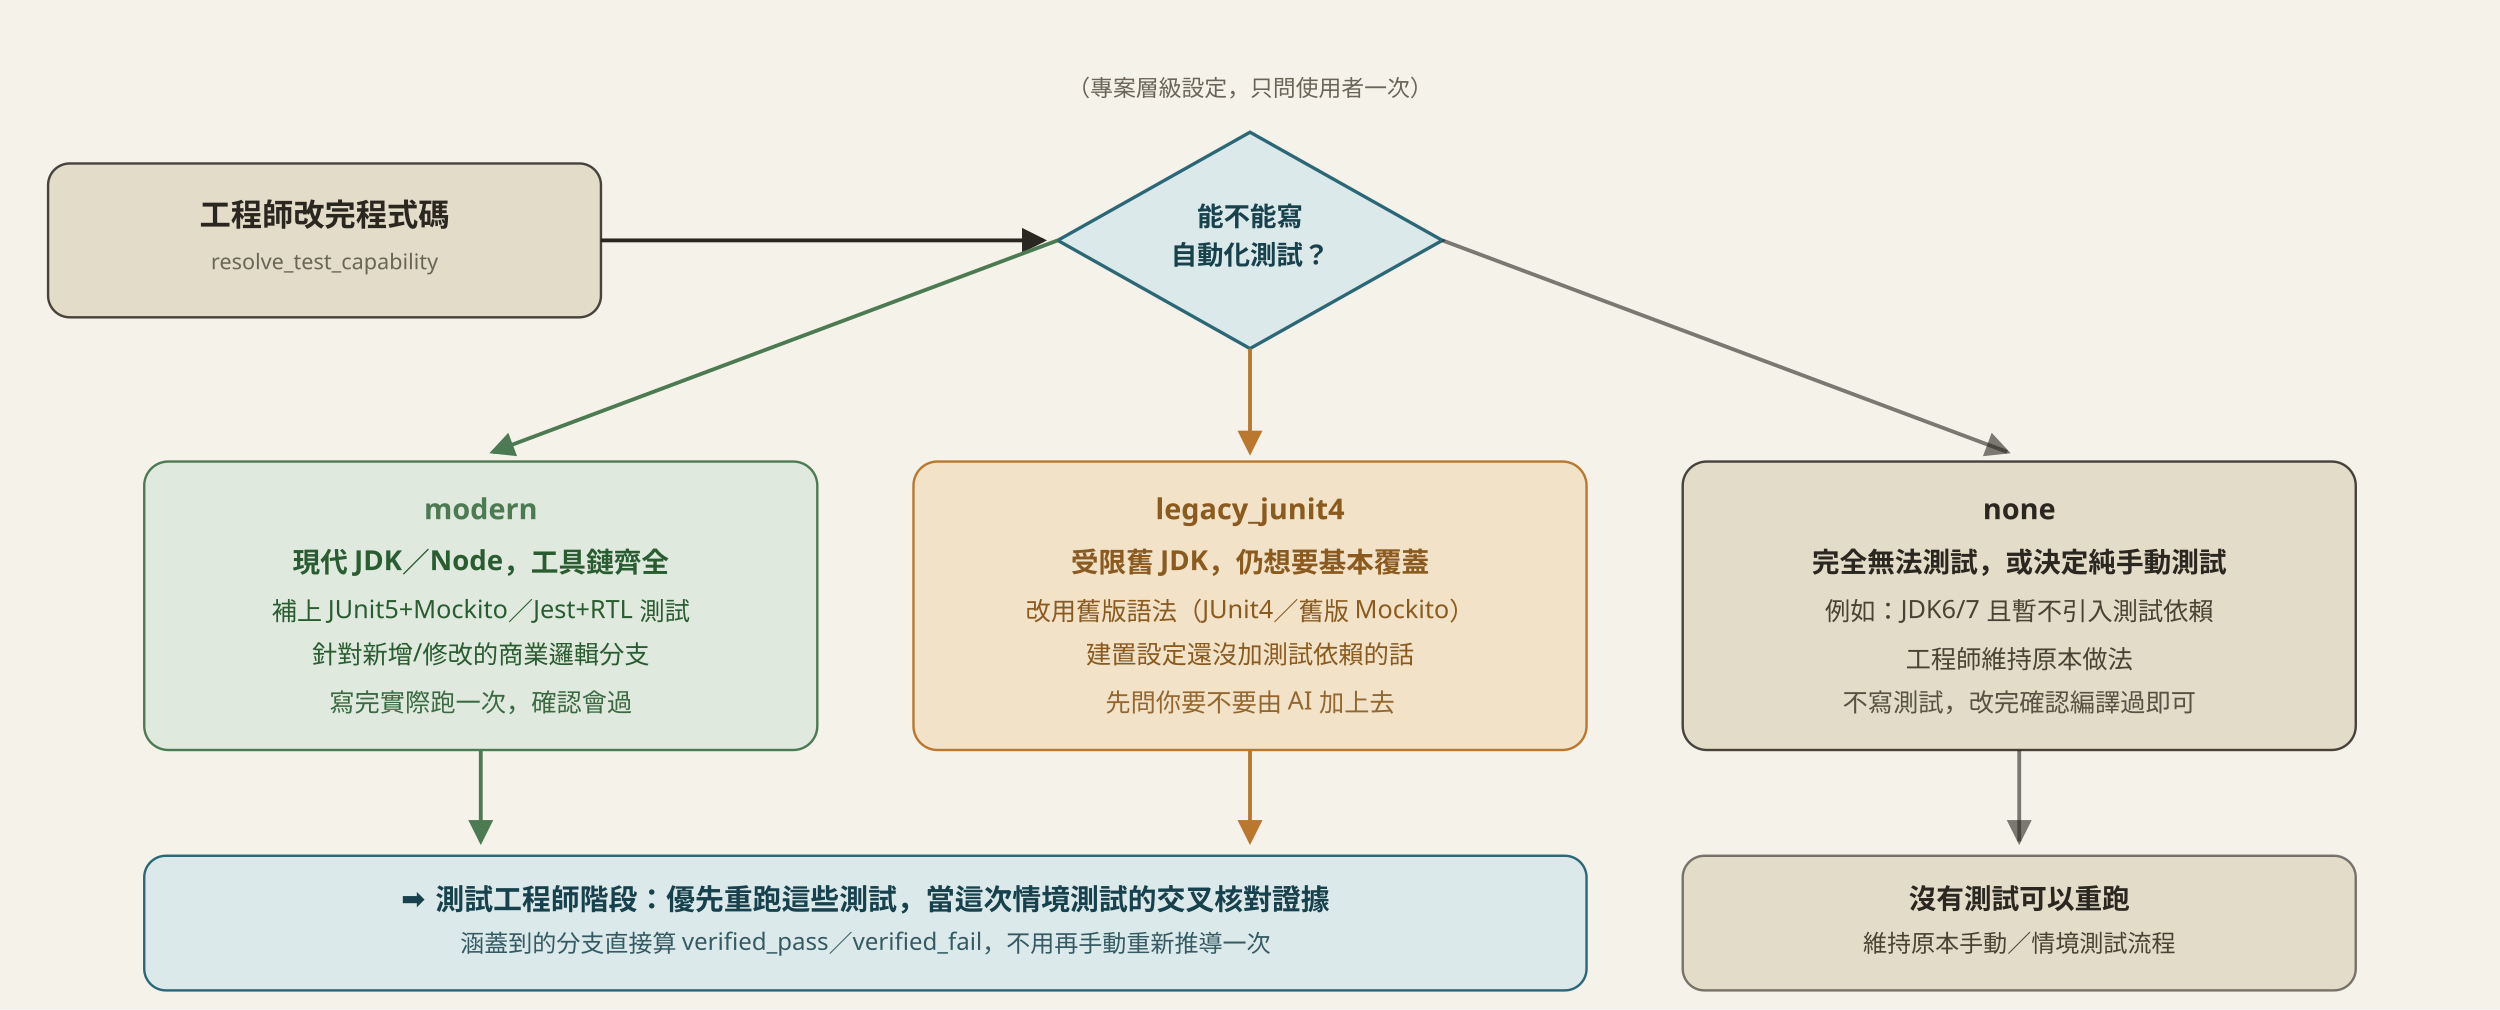
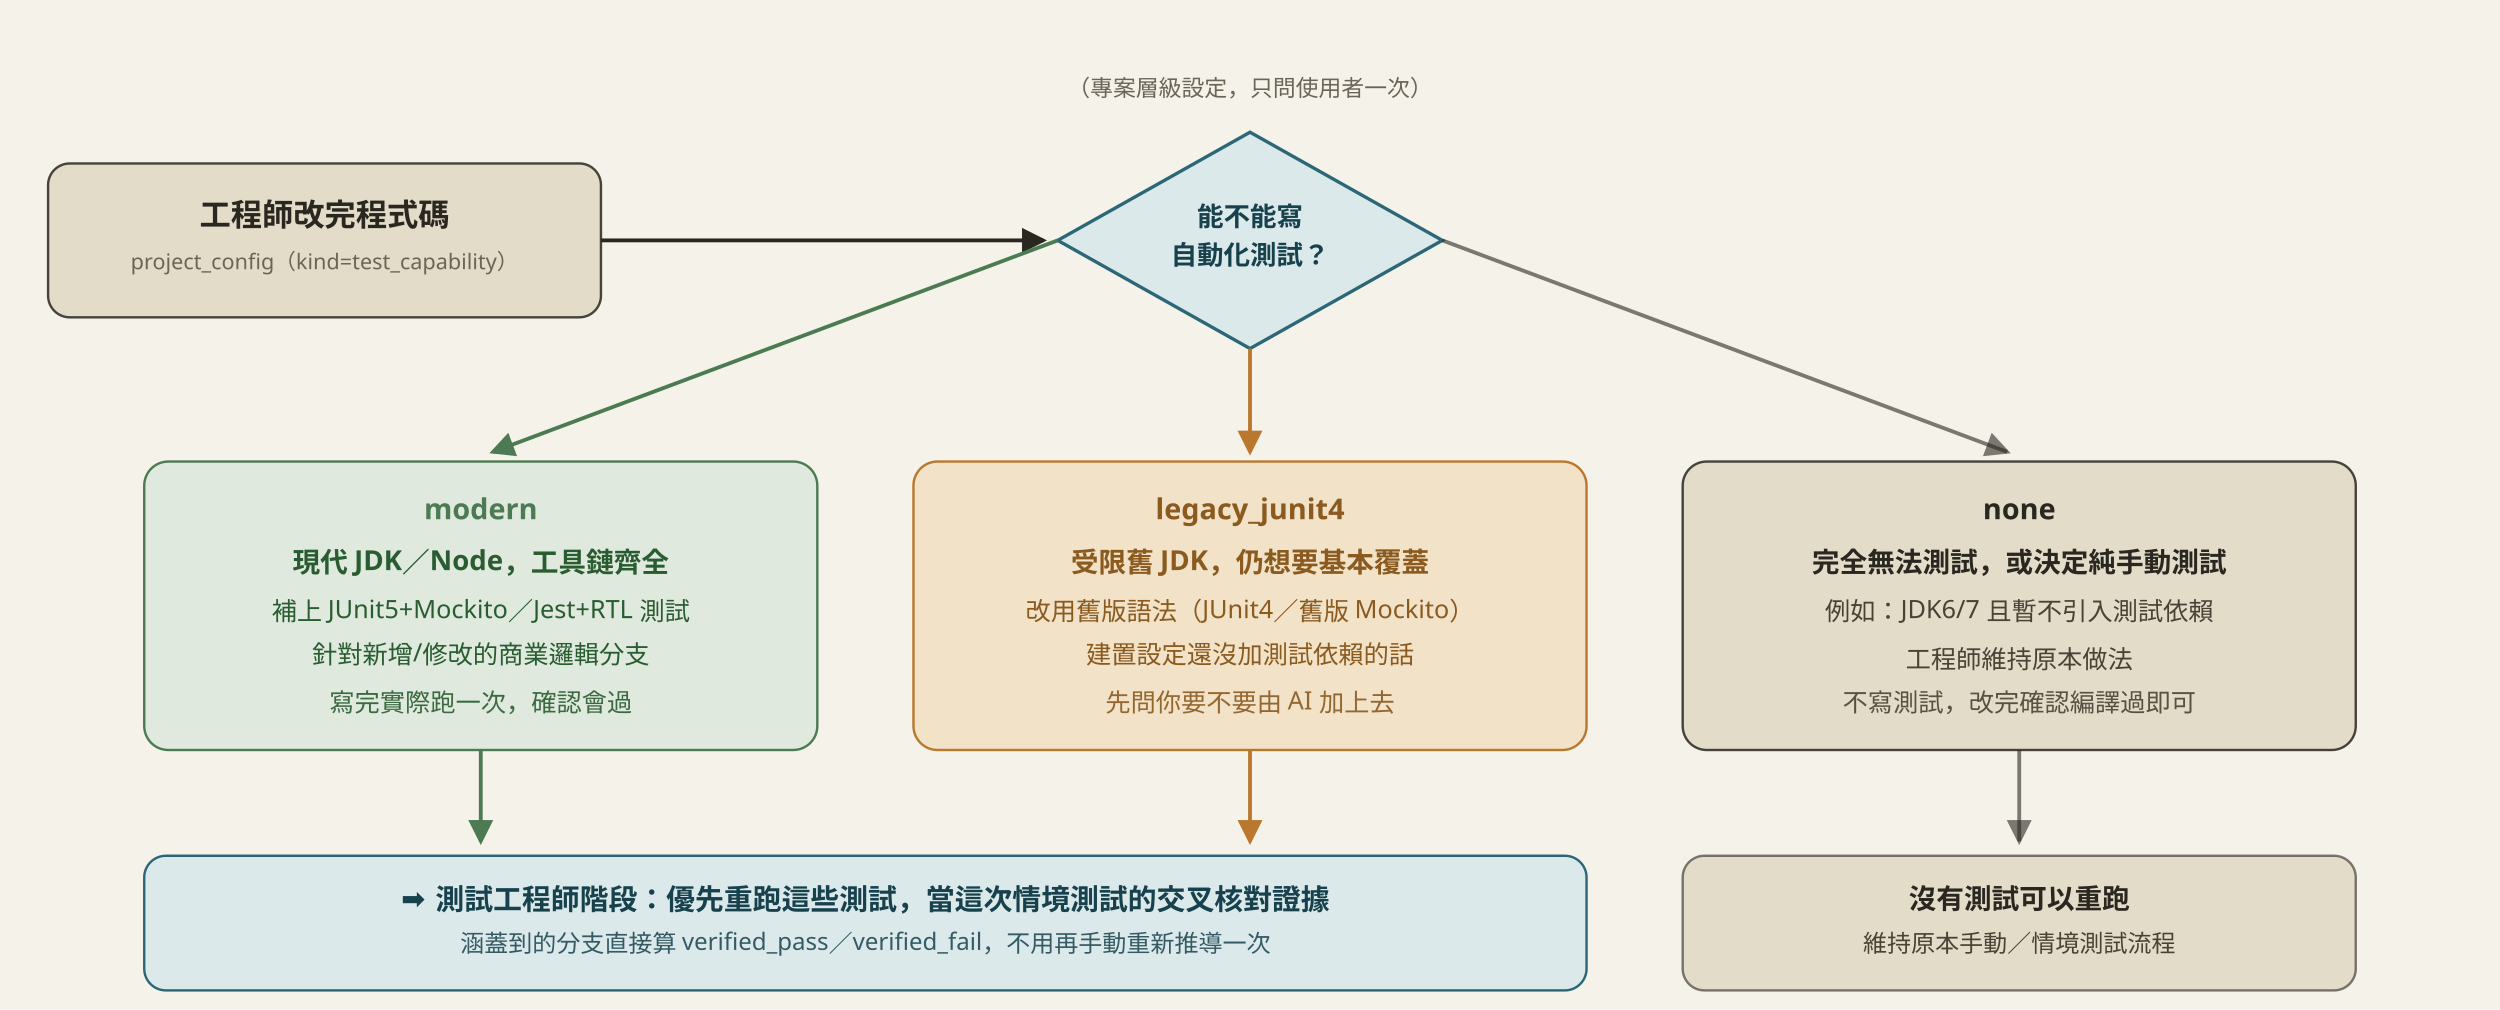
<svg xmlns="http://www.w3.org/2000/svg" viewBox="0 0 1040 420" role="img" aria-label="工程師改完程式碼後，會先查這個專案能不能寫自動化測試，分三種情況：modern（現代JDK/Node，補JUnit5+Mockito或Jest+RTL測試，寫完實際跑一次確認會過）；legacy_junit4（受限舊JDK但仍想要基本自動化覆蓋，改用舊版JUnit4/Mockito語法，要不要加測試依賴先問使用者）；none（完全無法測試或決定維持純手動測試，例如JDK6/7且暫不引入測試依賴，工程師維持原本做法不寫測試）。這是專案層級設定，只有第一次問過使用者，之後同一個專案不會每張票都再問。modern跟legacy_junit4這兩種情況，測試工程師階段會優先重跑工程師補的測試，當這次情境測試的交叉核對證據；none的情況沒有測試可以重跑，測試工程師維持原本純手動的情境測試流程">
  <defs>
    <marker id="arrowTC" viewBox="0 0 10 10" refX="8.5" refY="5" markerWidth="6.5" markerHeight="6.5" orient="auto-start-reverse">
      <path d="M0,0 L10,5 L0,10 z" fill="#2a2620" />
    </marker>
    <marker id="arrowTCGood" viewBox="0 0 10 10" refX="8.5" refY="5" markerWidth="6.5" markerHeight="6.5" orient="auto-start-reverse">
      <path d="M0,0 L10,5 L0,10 z" fill="#4c7a52" />
    </marker>
    <marker id="arrowTCWarn" viewBox="0 0 10 10" refX="8.5" refY="5" markerWidth="6.5" markerHeight="6.5" orient="auto-start-reverse">
      <path d="M0,0 L10,5 L0,10 z" fill="#b9782e" />
    </marker>
    <marker id="arrowTCNeutral" viewBox="0 0 10 10" refX="8.5" refY="5" markerWidth="6.5" markerHeight="6.5" orient="auto-start-reverse">
      <path d="M0,0 L10,5 L0,10 z" fill="#2a2620" fill-opacity="0.6" />
    </marker>
  </defs>
  <rect x="0" y="0" width="1040" height="420" fill="#f5f2ea" />
  <g font-family="'Noto Sans TC',sans-serif">
    <rect x="20" y="68" width="230" height="64" rx="9" fill="#e3dcc9" stroke="#2a2620" stroke-opacity="0.85" />
    <text x="135" y="94" text-anchor="middle" font-size="13" font-weight="700" fill="#2a2620">工程師改完程式碼</text>
-     <text x="135" y="112" text-anchor="middle" font-family="'IBM Plex Mono',sans-serif" font-size="9" fill="#6b6558">resolve_test_capability</text>
+     <text x="135" y="112" text-anchor="middle" font-family="'IBM Plex Mono',sans-serif" font-size="9" fill="#6b6558">project_config（kind=test_capability）</text>
    <line x1="250" y1="100" x2="434" y2="100" stroke="#2a2620" stroke-width="1.6" marker-end="url(#arrowTC)" />
    <polygon points="440,100 520,55 600,100 520,145" fill="#dbe9ea" stroke="#2b6777" stroke-width="1.4" />
    <text x="520" y="94" text-anchor="middle" font-size="11" font-weight="700" fill="#17414c">能不能寫</text>
    <text x="520" y="110" text-anchor="middle" font-size="11" font-weight="700" fill="#17414c">自動化測試？</text>
    <text x="520" y="40" text-anchor="middle" font-size="9.5" fill="#6b6558">（專案層級設定，只問使用者一次）</text>
    <line x1="440" y1="100" x2="205" y2="188" stroke="#4c7a52" stroke-width="1.6" marker-end="url(#arrowTCGood)" />
    <line x1="520" y1="145" x2="520" y2="188" stroke="#b9782e" stroke-width="1.6" marker-end="url(#arrowTCWarn)" />
    <line x1="600" y1="100" x2="835" y2="188" stroke="#2a2620" stroke-opacity="0.6" stroke-width="1.6" marker-end="url(#arrowTCNeutral)" />
    <rect x="60" y="192" width="280" height="120" rx="10" fill="#dfe9dd" stroke="#4c7a52" />
    <text x="200" y="216" text-anchor="middle" font-family="'IBM Plex Mono',sans-serif" font-size="12" font-weight="700" fill="#4c7a52">modern</text>
    <text x="200" y="238" text-anchor="middle" font-size="11.5" font-weight="700" fill="#295c31">現代 JDK／Node，工具鏈齊全</text>
    <text x="200" y="258" text-anchor="middle" font-size="10.5" fill="#295c31">補上 JUnit5+Mockito／Jest+RTL 測試</text>
    <text x="200" y="276" text-anchor="middle" font-size="10.5" fill="#295c31">針對新增/修改的商業邏輯分支</text>
    <text x="200" y="296" text-anchor="middle" font-size="10.5" fill="#295c31" opacity="0.9">寫完實際跑一次，確認會過</text>
    <rect x="380" y="192" width="280" height="120" rx="10" fill="#f1e2c8" stroke="#b9782e" />
    <text x="520" y="216" text-anchor="middle" font-family="'IBM Plex Mono',sans-serif" font-size="12" font-weight="700" fill="#8a5a1f">legacy_junit4</text>
    <text x="520" y="238" text-anchor="middle" font-size="11.5" font-weight="700" fill="#8a5a1f">受限舊 JDK，仍想要基本覆蓋</text>
    <text x="520" y="258" text-anchor="middle" font-size="10.5" fill="#8a5a1f">改用舊版語法（JUnit4／舊版 Mockito）</text>
    <text x="520" y="276" text-anchor="middle" font-size="10.5" fill="#8a5a1f">建置設定還沒加測試依賴的話</text>
    <text x="520" y="296" text-anchor="middle" font-size="10.5" fill="#8a5a1f" opacity="0.9">先問你要不要由 AI 加上去</text>
    <rect x="700" y="192" width="280" height="120" rx="10" fill="#e3dcc9" stroke="#2a2620" stroke-opacity="0.85" />
    <text x="840" y="216" text-anchor="middle" font-family="'IBM Plex Mono',sans-serif" font-size="12" font-weight="700" fill="#2a2620">none</text>
    <text x="840" y="238" text-anchor="middle" font-size="11.5" font-weight="700" fill="#2a2620">完全無法測試，或決定純手動測試</text>
    <text x="840" y="258" text-anchor="middle" font-size="10.5" fill="#4a4335">例如：JDK6/7 且暫不引入測試依賴</text>
    <text x="840" y="278" text-anchor="middle" font-size="10.5" fill="#4a4335">工程師維持原本做法</text>
    <text x="840" y="296" text-anchor="middle" font-size="10.5" fill="#4a4335" opacity="0.9">不寫測試，改完確認編譯過即可</text>
    <line x1="200" y1="312" x2="200" y2="350" stroke="#4c7a52" stroke-width="1.6" marker-end="url(#arrowTCGood)" />
    <line x1="520" y1="312" x2="520" y2="350" stroke="#b9782e" stroke-width="1.6" marker-end="url(#arrowTCWarn)" />
    <line x1="840" y1="312" x2="840" y2="350" stroke="#2a2620" stroke-opacity="0.6" stroke-width="1.6" marker-end="url(#arrowTCNeutral)" />
    <rect x="60" y="356" width="600" height="56" rx="9" fill="#dbe9ea" stroke="#2b6777" />
    <text x="360" y="378" text-anchor="middle" font-size="12" font-weight="700" fill="#17414c">➡ 測試工程師階段：優先重跑這些測試，當這次情境測試的交叉核對證據</text>
    <text x="360" y="396" text-anchor="middle" font-size="10" fill="#17414c" opacity="0.85">涵蓋到的分支直接算 verified_pass／verified_fail，不用再手動重新推導一次</text>
    <rect x="700" y="356" width="280" height="56" rx="9" fill="#e3dcc9" stroke="#2a2620" stroke-opacity="0.6" />
    <text x="840" y="378" text-anchor="middle" font-size="11.5" font-weight="700" fill="#2a2620">沒有測試可以重跑</text>
    <text x="840" y="396" text-anchor="middle" font-size="10" fill="#4a4335">維持原本手動／情境測試流程</text>
  </g>
</svg>
